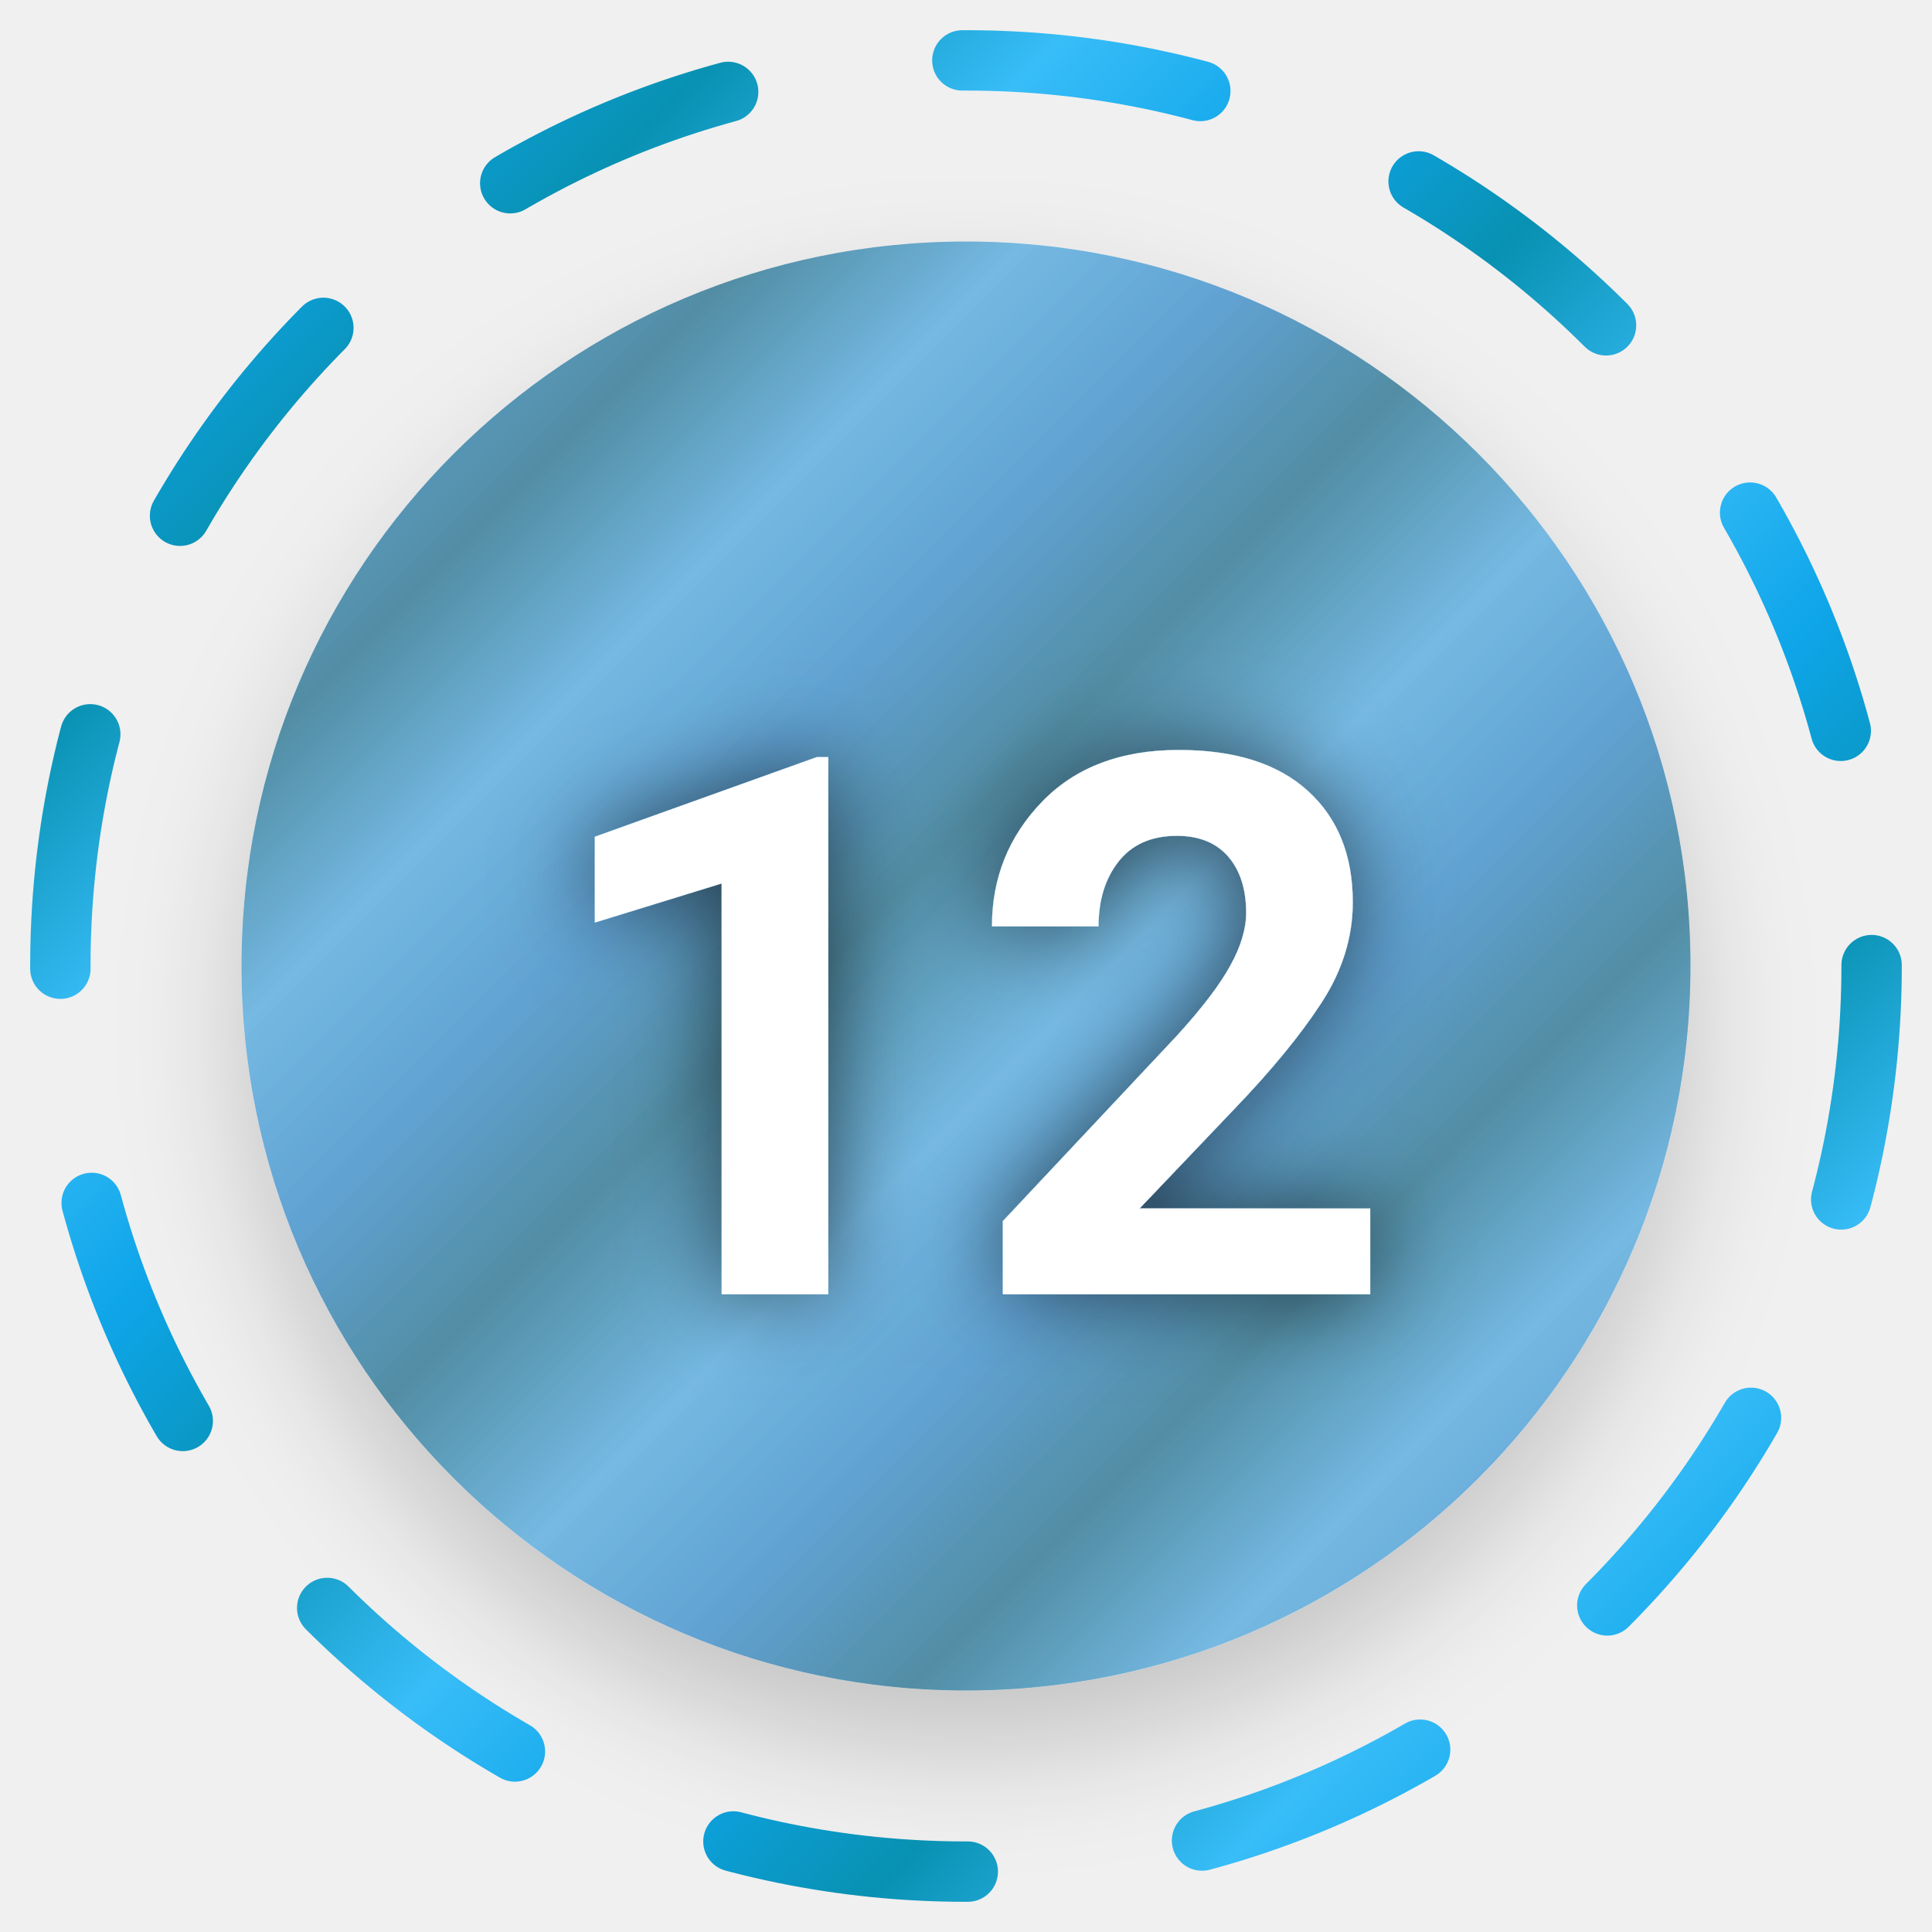
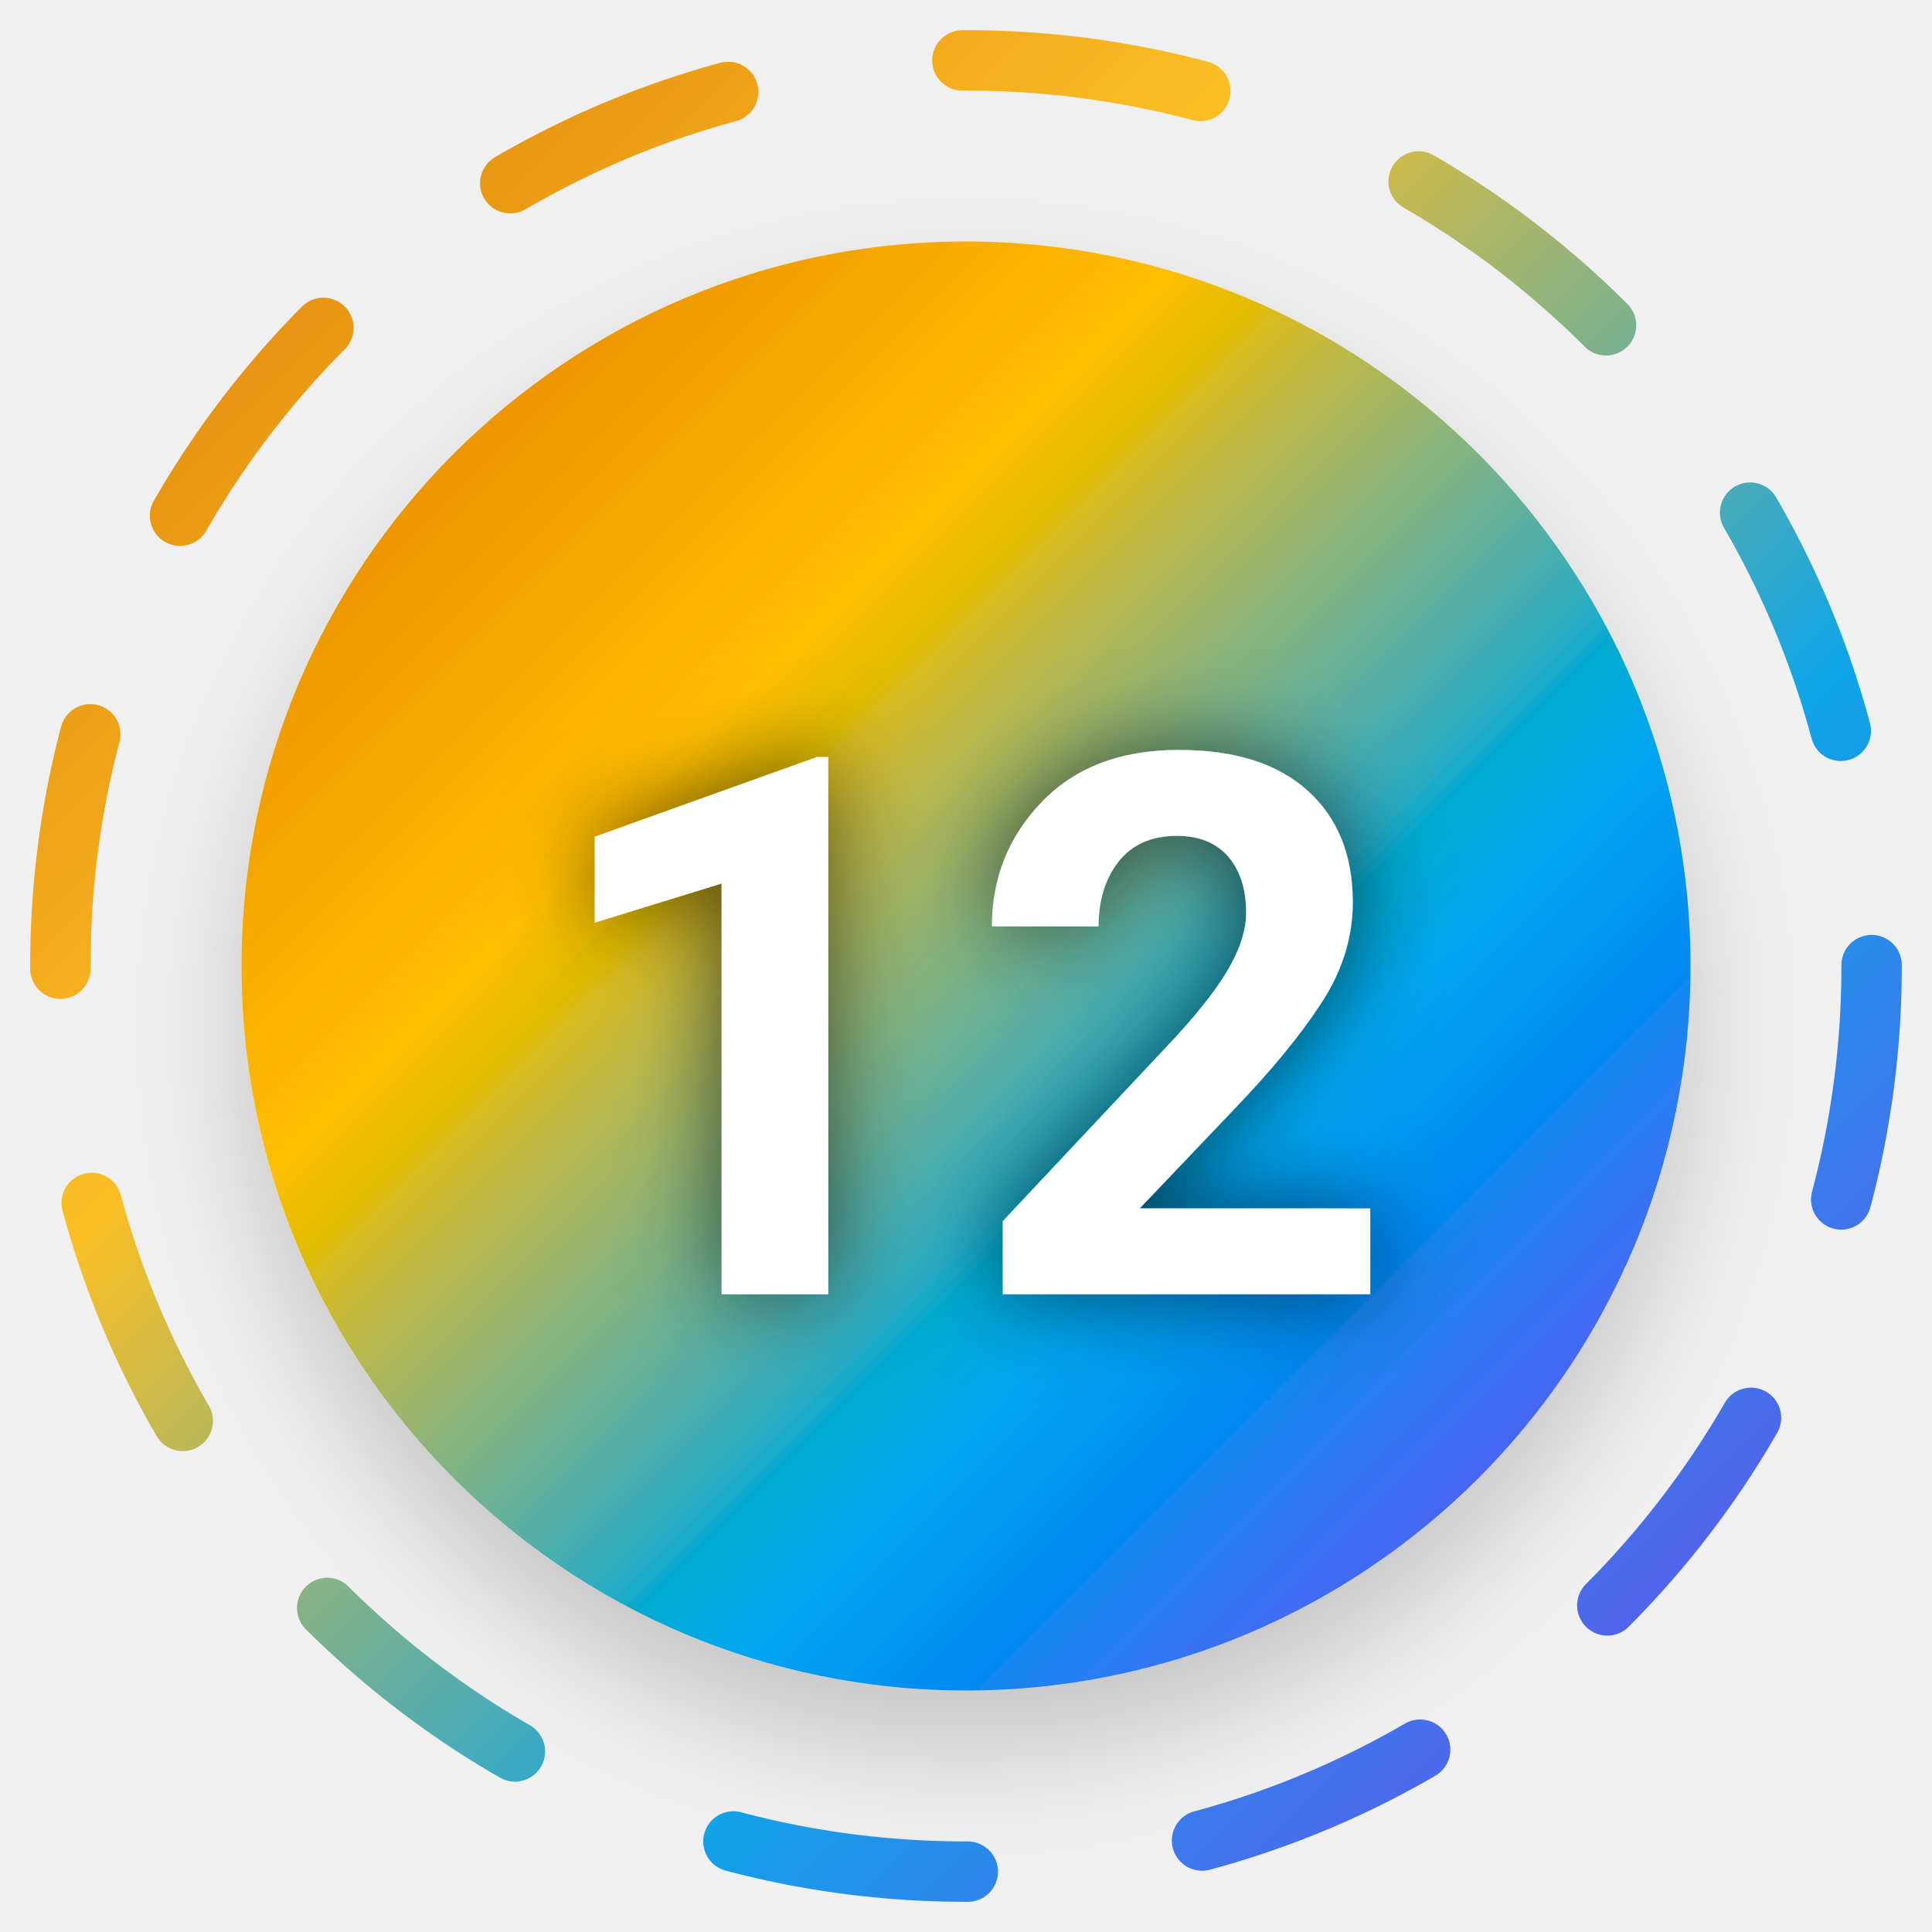
<svg xmlns="http://www.w3.org/2000/svg" width="64" height="64" viewBox="0 0 64 64" role="img" aria-label="Level 12">
  <defs>
    <linearGradient id="ring" x1="0" y1="0" x2="1" y2="1">
      <stop offset="0%" stop-color="#B87333" />
      <stop offset="100%" stop-color="#D18E52" />
    </linearGradient>
    <linearGradient id="inner" x1="0" y1="0" x2="1" y2="1">
-       <stop offset="0%" stop-color="#0d9488" />
-       <stop offset="9%" stop-color="#0ea5e9" />
-       <stop offset="18%" stop-color="#0891b2" />
-       <stop offset="27%" stop-color="#38bdf8" />
-       <stop offset="36%" stop-color="#0ea5e9" />
-       <stop offset="45%" stop-color="#0891b2" />
-       <stop offset="55%" stop-color="#38bdf8" />
-       <stop offset="64%" stop-color="#0ea5e9" />
-       <stop offset="73%" stop-color="#0891b2" />
-       <stop offset="82%" stop-color="#38bdf8" />
-       <stop offset="91%" stop-color="#0ea5e9" />
-       <stop offset="100%" stop-color="#0891b2" />
+       <stop offset="0%" stop-color="#d97706" />
+       <stop offset="33%" stop-color="#fbbf24" />
+       <stop offset="66%" stop-color="#0ea5e9" />
+       <stop offset="100%" stop-color="#7c3aed" />
    </linearGradient>
    <filter id="shadow" x="-20%" y="-20%" width="140%" height="140%">
      <feDropShadow dx="0" dy="2" stdDeviation="2" flood-color="#000" flood-opacity=".18" />
    </filter>
    <filter id="saturation" x="-20%" y="-20%" width="140%" height="140%">
-       <feColorMatrix type="saturate" values="0.65" />
+       <feColorMatrix type="saturate" values="1.1" />
    </filter>
    <filter id="text-shadow" x="-50%" y="-50%" width="200%" height="200%">
      <feDropShadow dx="0" dy="0" stdDeviation="1.5" flood-color="#000" flood-opacity="0.6" />
    </filter>
  </defs>
  <g filter="url(#shadow)">
    <circle cx="32" cy="32" r="24" fill="url(#inner)" filter="url(#saturation)" />
  </g>
  <text x="32" y="36" font-family="'Segoe UI', 'Roboto', 'Helvetica Neue', Arial, sans-serif" font-size="25" font-weight="700" text-anchor="middle" dominant-baseline="middle" fill="#ffffff" filter="url(#text-shadow)">12</text>
  <path d="M 32 2 A 30 30 0 1 1 31.999 2" fill="none" stroke="url(#inner)" stroke-width="2" stroke-linecap="round" stroke-dasharray="7.85 7.85" />
</svg>
